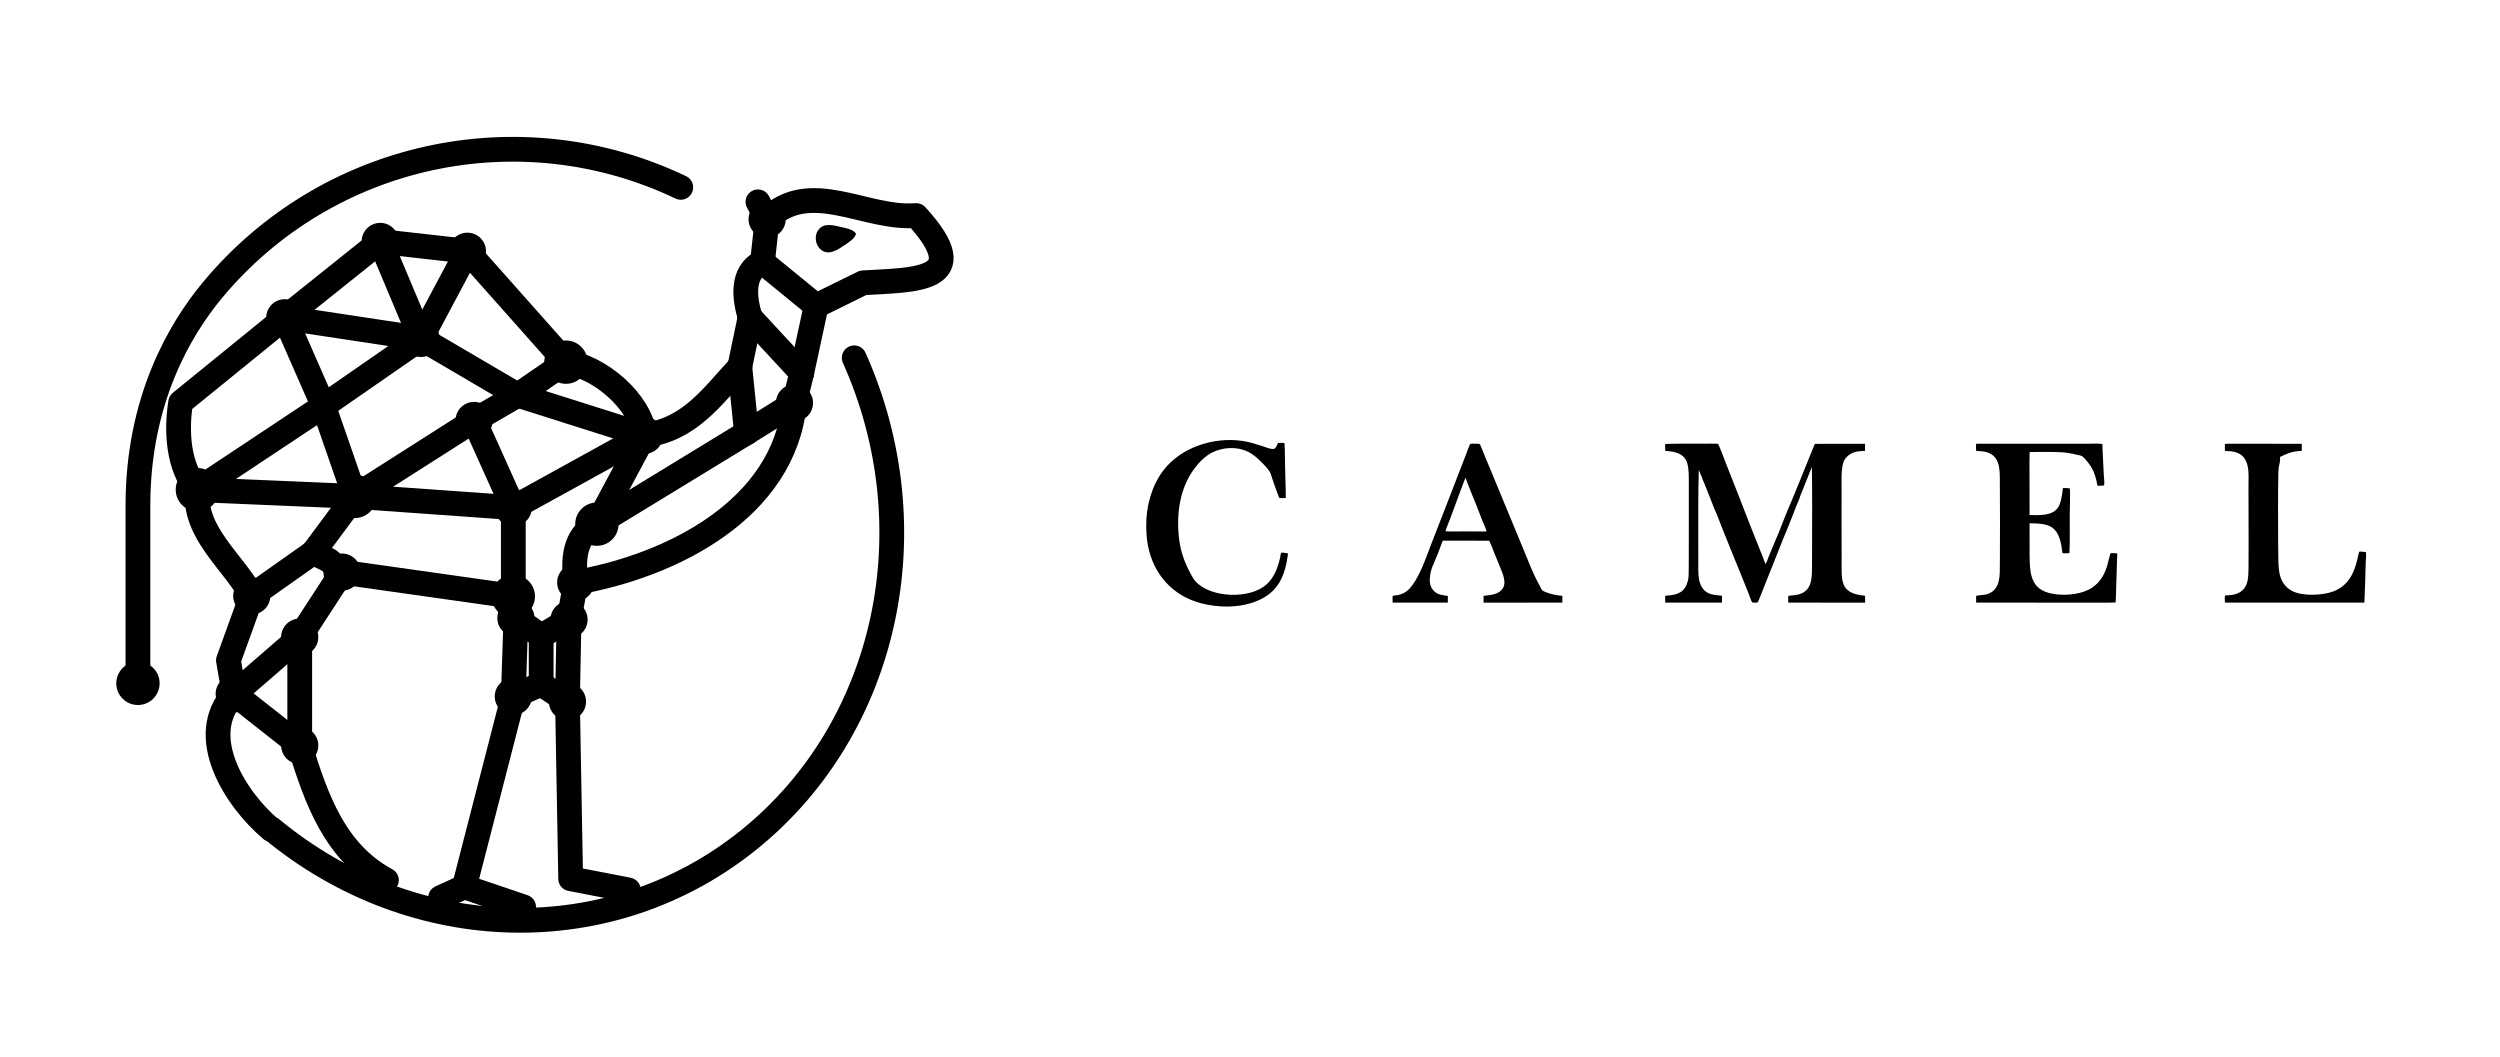
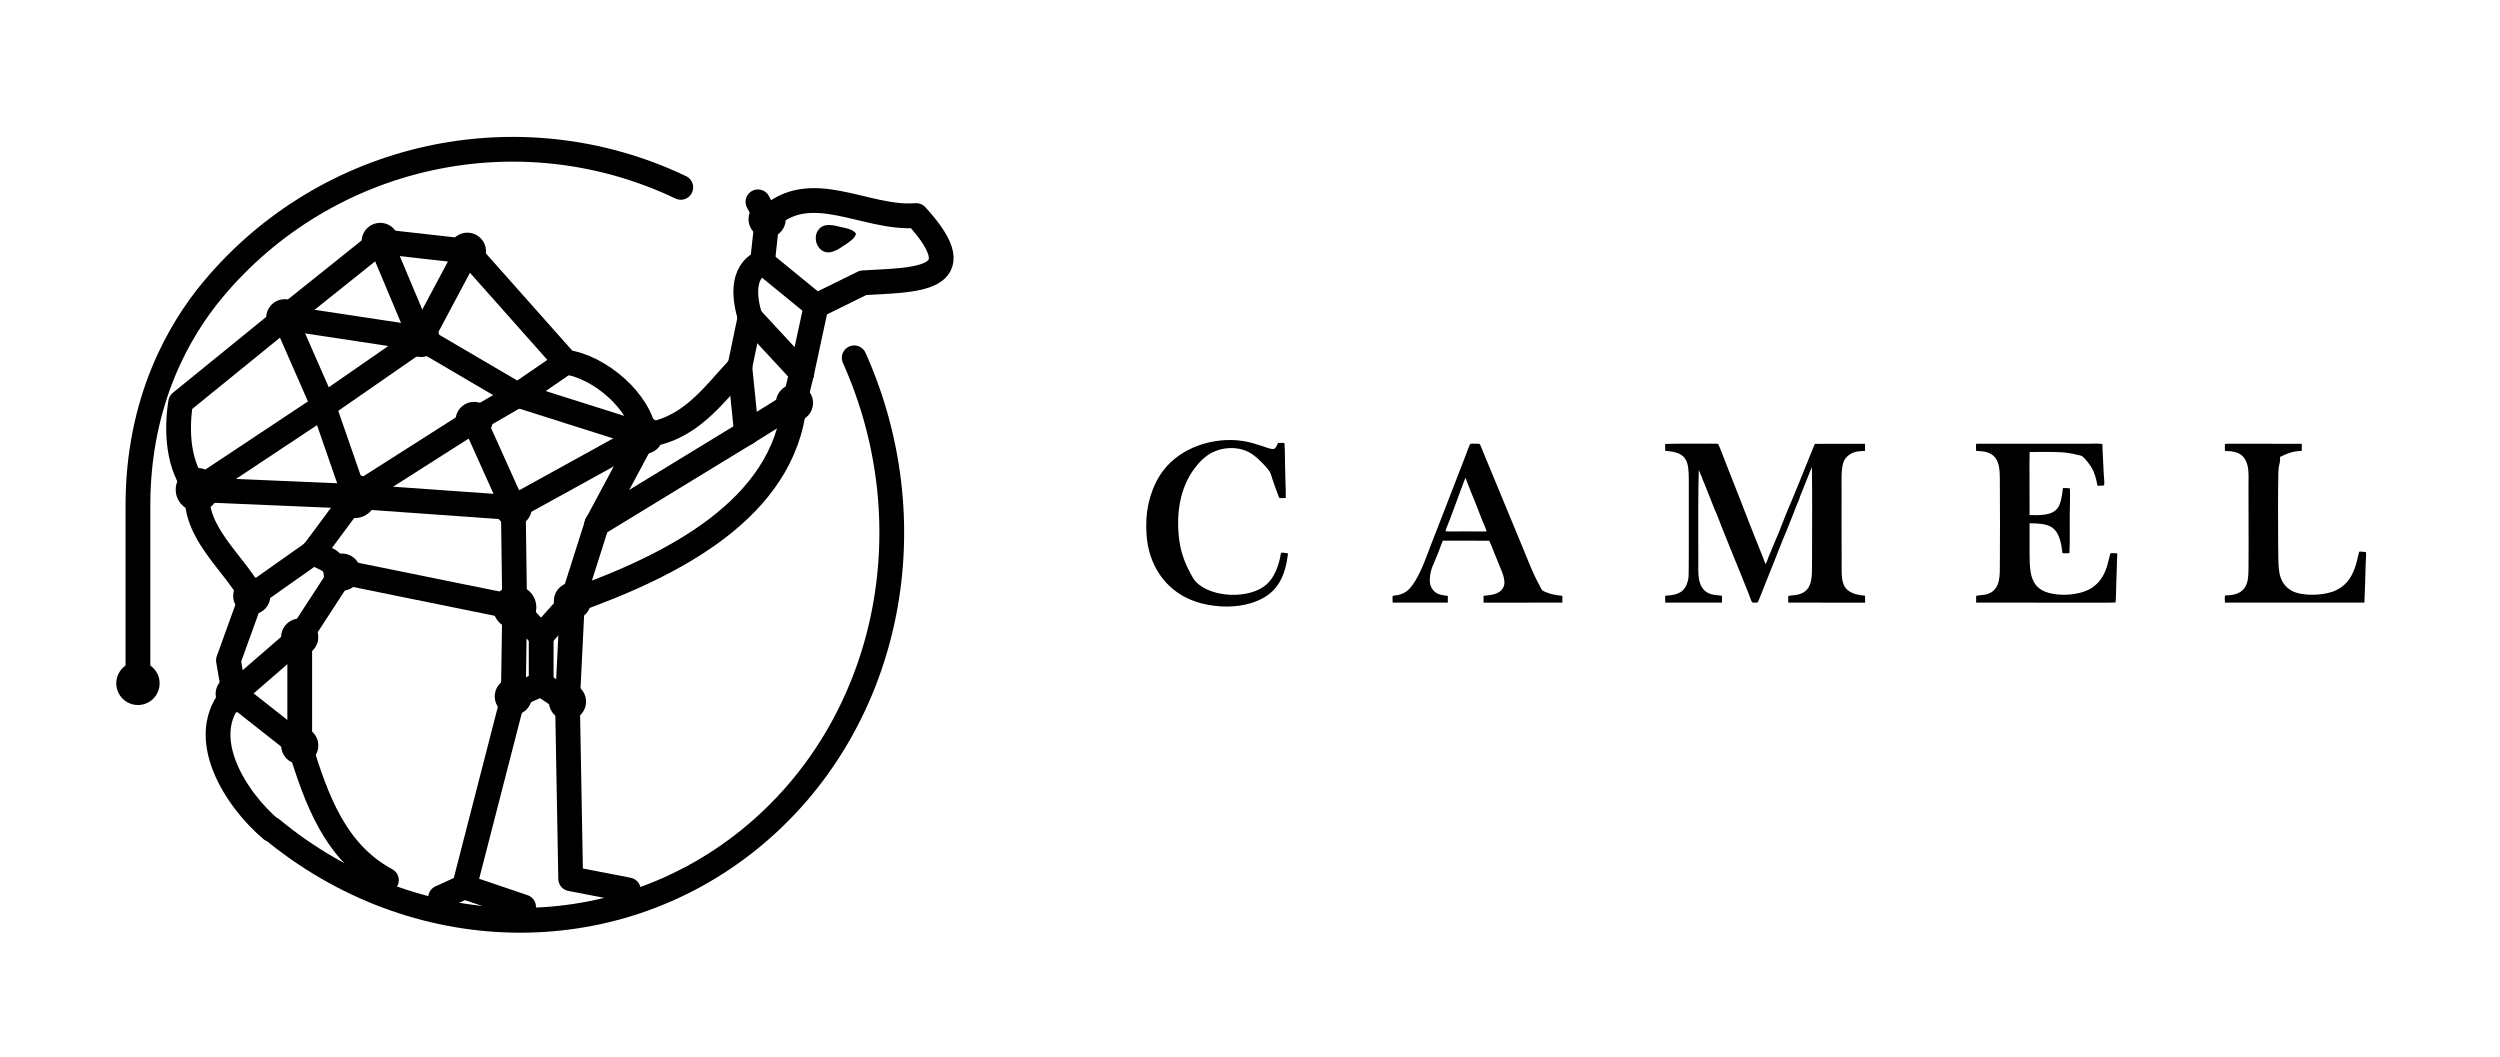
<svg xmlns="http://www.w3.org/2000/svg" viewBox="0 0 2423 1024" width="2423" height="1024">
  <g fill="none" stroke="currentColor" stroke-width="24" stroke-linecap="round" stroke-linejoin="round">
    <g id="ring">
      <path id="ring-1" d="M659.82 181.59A378.36 378.36 0 0 0 206.12 280.95C174.11 319.4 133.69 388.09 133.69 489.8L133.69 648" />
      <path id="ring-2" d="M827.9 346.8A394.5 372.1 68.1 0 1 263.3 803.5" />
      <circle id="ring-end" cx="133.7" cy="662.3" r="21" fill="currentColor" stroke="none" />
    </g>
    <g id="body">
      <path id="body-00" d="M459.5 407.5L343.9 481.1" />
      <path id="body-01" d="M343.9 481.1L313.5 393.5" />
      <path id="body-02" d="M313.5 393.5L408 328" />
      <path id="body-03" d="M343.9 481.1L497.5 492" />
      <path id="body-04" d="M408 328L501.8 383" />
      <path id="body-05" d="M459.5 407.5L501.8 383" />
      <path id="body-06" d="M459.5 407.5L497.5 492" />
      <path id="body-07" d="M343.9 481.1L303.5 535.5" />
      <path id="body-08" d="M408 328L276 308" />
      <path id="body-09" d="M313.5 393.5L276 308" />
      <path id="body-10" d="M343.9 481.1L191.3 474.6" />
      <path id="body-11" d="M313.5 393.5L191.3 474.6" />
      <path id="body-12" d="M408 328L368.5 234" />
      <path id="body-13" d="M303.5 535.5L319 543.2L331.5 554.5" />
      <path id="body-14" d="M408 328L453 243.5" />
      <path id="body-15" d="M501.8 383L548.5 351" />
-       <path id="body-16" d="M497.5 492L497.5 578" />
+       <path id="body-16" d="M497.5 492L498.8 588.5" />
      <path id="body-17" d="M276 308L368.5 234" />
      <path id="body-18" d="M497.5 492L624.6 421.9" />
      <path id="body-19" d="M501.8 383L624.6 421.9" />
      <path id="body-20" d="M548.5 351L453 243.5" />
      <path id="body-21" d="M368.5 234L453 243.5" />
      <path id="body-22" d="M276 308L175.1 390C170.7 417.6 172.4 452.2 191.3 474.6" />
-       <path id="body-23" d="M578.5 508C555.5 519.2 555.6 544.1 558 564.5" />
+       <path id="body-23" d="M578.5 508L554.8 582.5" />
      <path id="body-24" d="M548.5 351C580.5 355.2 621 389 624.6 421.9" />
      <path id="body-25" d="M191.3 474.6C187 516.5 226.3 544.3 244 577.5" />
      <circle id="node-2" cx="368.5" cy="234" r="18" fill="currentColor" stroke="none" />
      <circle id="node-3" cx="453" cy="243.5" r="18" fill="currentColor" stroke="none" />
      <circle id="node-6" cx="276" cy="308" r="18" fill="currentColor" stroke="none" />
      <circle id="node-8" cx="408" cy="328" r="18" fill="currentColor" stroke="none" />
-       <circle id="node-9" cx="548.5" cy="351" r="21" fill="currentColor" stroke="none" />
      <circle id="node-18" cx="459.5" cy="407.5" r="18" fill="currentColor" stroke="none" />
      <circle id="node-21" cx="624.6" cy="421.9" r="18" fill="currentColor" stroke="none" />
      <circle id="node-22" cx="191.3" cy="474.6" r="21" fill="currentColor" stroke="none" />
      <circle id="node-23" cx="343.9" cy="481.1" r="21" fill="currentColor" stroke="none" />
      <circle id="node-26" cx="497.5" cy="492" r="18" fill="currentColor" stroke="none" />
-       <circle id="node-27" cx="578.5" cy="508" r="21" fill="currentColor" stroke="none" />
      <circle id="node-29" cx="331.5" cy="554.5" r="18" fill="currentColor" stroke="none" />
-       <circle id="node-30" cx="558" cy="564.5" r="18" fill="currentColor" stroke="none" />
      <circle id="node-31" cx="244" cy="577.5" r="18" fill="currentColor" stroke="none" />
-       <circle id="node-32" cx="497.5" cy="578" r="21" fill="currentColor" stroke="none" />
+       <circle id="node-33" cx="498.8" cy="588.5" r="21" fill="currentColor" stroke="none" />
+       <circle id="node-34" cx="554.8" cy="582.5" r="18" fill="currentColor" stroke="none" />
    </g>
    <g id="legs">
      <path id="legs-26" d="M303.5 535.5L244 577.5" />
-       <path id="legs-27" d="M331.5 554.5L497.5 578" />
-       <path id="legs-28" d="M558 564.5L551.5 600.5" />
+       <path id="legs-27" d="M331.5 554.5L498.8 588.5" />
      <path id="legs-29" d="M331.5 554.5L290.5 617.5" />
-       <path id="legs-30" d="M497.5 578L500 599" />
-       <path id="legs-31" d="M500 599L524.5 616.5" />
-       <path id="legs-32" d="M524.5 616.5L551.5 600.5" />
+       <path id="legs-31" d="M498.8 588.5L524.5 616.5" />
+       <path id="legs-32" d="M524.5 616.5L554.8 582.5" />
      <path id="legs-33" d="M244 577.5L221.4 640L227 672.5" />
-       <path id="legs-34" d="M500 599L497.5 675" />
-       <path id="legs-35" d="M551.5 600.5L550 680" />
+       <path id="legs-34" d="M498.8 588.5L497.5 675" />
+       <path id="legs-35" d="M554.8 582.5L550 680" />
      <path id="legs-36" d="M290.5 617.5L227 672.5" />
      <path id="legs-37" d="M524.5 616.5L524.5 663" />
      <path id="legs-38" d="M497.5 675L524.5 663" />
      <path id="legs-39" d="M290.5 617.5L290.5 722.5" />
      <path id="legs-40" d="M524.5 663L550 680" />
      <path id="legs-41" d="M227 672.5L290.5 722.5" />
      <path id="legs-42" d="M227 672.5C188.5 713.5 228.9 775.4 263 804" />
      <path id="legs-43" d="M497.5 675L450 859.5" />
      <path id="legs-44" d="M550 680L553.1 851.7L609 862.5" />
      <path id="legs-45" d="M290.5 722.5C306.5 774.2 324.5 826.1 374.5 853" />
      <path id="legs-46" d="M450 859.5L427 870" />
      <path id="legs-47" d="M450 859.5L507.5 879" />
-       <circle id="node-33" cx="500" cy="599" r="18" fill="currentColor" stroke="none" />
-       <circle id="node-34" cx="551.5" cy="600.5" r="18" fill="currentColor" stroke="none" />
      <circle id="node-36" cx="290.5" cy="617.5" r="18" fill="currentColor" stroke="none" />
      <circle id="node-38" cx="227" cy="672.5" r="18" fill="currentColor" stroke="none" />
      <circle id="node-39" cx="497.5" cy="675" r="18" fill="currentColor" stroke="none" />
      <circle id="node-40" cx="550" cy="680" r="18" fill="currentColor" stroke="none" />
      <circle id="node-41" cx="290.5" cy="722.5" r="18" fill="currentColor" stroke="none" />
    </g>
    <g id="neck">
      <path id="neck-48" d="M578.5 508L624.6 421.9" />
      <path id="neck-49" d="M578.5 508L723.5 419.5" />
-       <path id="neck-50" d="M558 564.5C650.2 548.6 760.1 494 770 390.5" />
+       <path id="neck-50" d="M554.8 582.5C650.2 548.6 760.1 494 770 390.5" />
      <path id="neck-51" d="M624.6 421.9C668.2 416.5 689.9 384.7 717 355.5" />
      <path id="neck-52" d="M723.5 419.5L717 355.5" />
      <path id="neck-53" d="M723.5 419.5L770 390.5" />
      <path id="neck-54" d="M717 355.5L727 307.5" />
      <path id="neck-55" d="M770 390.5L777 361.5" />
      <path id="neck-56" d="M727 307.5L777 361.5" />
      <path id="neck-57" d="M777 361.5L791 296.5" />
      <circle id="node-16" cx="770" cy="390.5" r="18" fill="currentColor" stroke="none" />
    </g>
    <g id="head">
      <path id="head-58" d="M739 254C717.5 264.1 721.9 290.5 727 307.5" />
      <path id="head-59" d="M739 254L743.5 212.5" />
      <path id="head-60" d="M739 254L791 296.5" />
      <path id="head-61" d="M743.5 212.5L734.6 195.6" />
      <path id="head-62" d="M743.5 212.5C785 171.7 838.7 213 888 208.9C947.4 273.8 884.9 271 836.5 274.1L791 296.5" />
      <circle id="node-0" cx="743.5" cy="212.5" r="18" fill="currentColor" stroke="none" />
    </g>
    <path id="eye" d="M829.63 226.47C826.79 222.23 820.3 221.21 815.55 220.12C807.99 218.39 798.22 215.35 792.88 223.21C790.72 226.39 790.19 230.23 790.95 233.98C791.6 237.22 793.34 240.25 795.99 242.27C803.51 248 811.98 241.97 818.48 237.63C822.21 235.13 828.84 231.1 829.63 226.47Z" fill="currentColor" stroke="none" />
  </g>
  <path id="wordmark" fill="currentColor" d="M1246.18 482.67C1246.31 477.45 1246.02 472.29 1245.86 467.08C1245.69 461.36 1245.64 455.64 1245.45 449.92C1245.23 443.21 1245.5 436.13 1244.88 429.48C1243.7 429.03 1240.17 429.3 1238.68 429.3C1237.89 430.93 1236.65 434.18 1235.11 434.87C1234.02 435.36 1232.72 435.16 1231.59 434.93C1228.76 434.34 1225.83 433.14 1223.06 432.24C1216.74 430.2 1211.01 428.37 1204.41 427.37C1176.78 423.2 1144.57 433.3 1127.34 456.18C1116.15 471.05 1110.85 490.57 1110.93 509C1110.96 515.58 1111.3 522.11 1112.53 528.57C1117.88 556.48 1136.48 577.7 1164.71 584.84C1180.28 588.78 1198.15 589.19 1213.4 584.26C1233.97 577.62 1243.1 564.68 1247.02 544.95L1248.38 536.51C1248.24 536.26 1246.14 536.03 1245.72 535.95C1240.37 534.92 1241.71 536.09 1240.63 540.78C1238.44 550.3 1234.74 560.17 1227.18 566.73C1211.11 580.69 1174.33 579.74 1158.98 563.82C1157.09 561.87 1155.11 558.18 1153.79 555.73C1148.13 545.27 1144.37 534.79 1142.86 522.94C1139.84 499.18 1143.08 473.41 1157.85 453.81C1161.5 448.97 1165.74 444.39 1170.77 440.96C1180.38 434.41 1193.89 432.44 1204.99 435.99C1211.17 437.97 1216.21 441.63 1220.8 446.13C1223.93 449.19 1228.65 453.74 1230.75 457.55C1231.89 459.6 1232.48 462.11 1233.24 464.34C1234.76 468.8 1236.24 473.32 1237.98 477.71L1239.81 482.51C1240.58 482.99 1244.84 482.7 1246.18 482.67ZM1349.83 577.59C1349.42 579.2 1349.74 582.24 1349.77 584.03L1403.24 584.03L1403.24 577.56C1399.14 576.84 1394.8 576.78 1391.33 574.15C1387.21 571.01 1385.54 566.54 1385.74 561.44C1386.12 551.6 1389.97 545.75 1393.19 537.54C1394.95 533.05 1396.56 528.46 1398.38 523.98L1443.34 524.07C1446.03 529.54 1447.93 535.55 1450.4 541.15C1451.69 544.08 1452.87 547.14 1454.07 550.1C1455.34 553.24 1456.84 556.75 1457.55 560.05C1458.18 563.01 1458.5 566.27 1457.13 569.07C1453.52 576.42 1444.97 576.58 1437.87 577.52L1437.87 584.13L1514.26 584.03L1514.26 577.54C1508.45 576.8 1503.27 576.12 1497.83 573.75C1496.97 573.38 1495.4 572.75 1494.74 572.09C1493.91 571.27 1492.33 567.71 1491.75 566.67C1485.63 555.7 1481.11 543.53 1476.31 531.9C1465.39 505.43 1454.34 479.01 1443.46 452.52L1437.25 437.52C1437.06 437.04 1434.65 430.75 1434.2 430.39C1433.63 429.93 1426.19 429.82 1425.17 430.2C1424.92 430.3 1424.67 430.61 1424.55 430.85C1423.16 433.89 1422 437.46 1420.8 440.64C1418.61 446.44 1416.32 452.25 1414.06 458.03C1405.29 480.48 1396.77 503.04 1387.89 525.45C1382.15 539.96 1376.02 559.84 1365.74 570.91C1362.78 574.09 1358.81 576.02 1354.58 576.78C1353.27 577.01 1351.07 577.09 1349.83 577.59ZM1440.65 515.07L1414.98 515.06C1410.46 515.06 1405.5 515.32 1401.01 514.88C1400.87 513.97 1404.37 505.72 1404.93 504.22L1412.17 484.73C1413.02 482.48 1419.91 463.36 1420.38 463.22C1420.63 463.14 1420.59 463.76 1420.62 463.91C1420.71 464.32 1420.98 464.55 1421.1 464.93C1422.54 469.32 1424.6 473.72 1426.23 478.18C1427.7 482.22 1429.62 486.22 1431.12 490.16C1433.01 495.11 1434.89 500.18 1436.91 505.13C1437.72 507.13 1440.65 513.12 1440.65 515.07ZM1613.94 430.28C1613.72 432.41 1613.92 434.84 1613.95 437C1635.39 438.15 1636.79 447.16 1636.79 465.58L1636.79 498.93L1636.78 538.31C1636.77 543.54 1636.78 548.77 1636.69 554C1636.63 557.13 1636.64 560.12 1635.84 563.15C1633.07 573.68 1626.35 576.47 1616.49 577.2C1616.11 577.23 1614.37 577.14 1614.11 577.49C1613.68 578.04 1613.93 582.78 1613.95 584.03L1668.91 584.03L1669 577.44C1664.46 576.66 1660.1 577.02 1655.73 574.85C1644.4 569.23 1646.08 554.29 1646.02 543.94L1645.97 524.66C1645.97 501.57 1645.79 478.37 1646.48 455.29C1646.75 455.36 1646.7 455.73 1646.73 455.95C1646.83 456.77 1647.77 458.04 1647.83 458.78C1647.89 459.36 1649.12 461.76 1649.43 462.44C1649.69 463.02 1649.88 463.98 1650.12 464.6C1650.54 465.71 1651.24 466.95 1651.67 468.06C1654.95 476.6 1658.55 485.19 1661.82 493.75C1662.41 495.3 1663.33 496.94 1663.93 498.51C1671.4 518.08 1679.8 538.1 1687.78 557.95L1695.02 575.96C1695.7 577.66 1697.19 582.47 1698.12 583.67C1698.53 584.21 1702.94 584.17 1703.51 583.87C1704.03 583.61 1711.25 564.96 1711.64 563.98C1716.9 550.62 1722.43 537.25 1727.54 523.94C1728.7 520.93 1730.17 517.92 1731.32 514.91C1733.46 509.3 1735.86 503.79 1738 498.21C1739.78 493.56 1741.51 488.86 1743.55 484.34C1744.05 483.22 1744.39 481.8 1744.82 480.66C1746.61 476.01 1748.6 471.42 1750.39 466.74C1751.82 463.02 1753.42 459.34 1754.85 455.6C1755.09 454.99 1755.68 454.1 1755.87 453.49C1755.92 453.32 1755.95 452.85 1756.11 452.78C1756.45 477.86 1756.31 502.98 1756.27 528.06L1756.21 547.5C1756.15 558.5 1756.86 571.63 1744.44 575.75C1740.77 576.97 1736.9 576.9 1733.14 577.56L1733.14 584.03L1807.68 584.13L1807.59 577.35C1782.34 575.27 1785.03 562.22 1784.92 541.59L1784.83 507.65L1784.86 473.79C1784.88 467.98 1784.04 452.86 1787.39 446.3C1789.4 442.35 1793.65 439.36 1797.85 438.1C1800.6 437.28 1804.71 437.15 1807.59 437L1807.59 430.13L1774.05 430.13L1763.08 430.18C1762.05 430.19 1759.96 430.06 1758.95 430.35C1758.79 430.4 1758.25 431.78 1758.16 431.99C1749.61 452.82 1741.42 474.02 1732.55 494.59C1728.52 503.93 1725.25 513.75 1721.11 522.95C1718.41 528.95 1716.23 535.04 1713.61 541C1713.17 542.01 1712.84 543.54 1712.36 544.5C1712.13 544.96 1711.34 546.6 1710.96 546.53C1710.82 546.51 1710.79 546.18 1710.78 546.08C1710.68 545.13 1709.89 543.85 1709.62 542.83C1709.16 541.12 1708 538.64 1707.35 536.92C1703.83 527.67 1699.88 518.58 1696.35 509.34C1689.09 490.33 1681.49 471.24 1673.94 452.08C1673.07 449.87 1665.74 430.55 1665.21 430.23C1664.52 429.8 1652.36 430.02 1651.41 430.02C1638.94 430 1626.4 429.89 1613.94 430.28ZM1915.26 437C1918.73 437.17 1922.22 437.33 1925.58 438.29C1938.88 442.11 1938.16 456.1 1938.26 467.3C1938.39 480.57 1938.4 493.83 1938.4 507.1C1938.4 520.37 1938.4 533.65 1938.27 546.92C1938.17 557.34 1939.09 570.82 1927.13 575.46C1923.03 577.05 1919.13 576.47 1915.26 577.54L1915.26 584.03L2006.53 584.1L2036.8 584.08C2041.3 584.07 2045.91 584.19 2050.4 583.91C2050.91 578.21 2050.92 572.31 2051.06 566.58C2051.2 560.79 2051.54 555.02 2051.63 549.22C2051.67 546.56 2051.74 543.89 2051.88 541.24C2051.95 539.79 2052.22 537.82 2052.01 536.4C2051.69 536.3 2051.33 536.29 2051 536.27C2049.93 536.18 2045.9 535.79 2045.37 536.39C2045.16 536.62 2042.88 546.42 2042.21 548.57C2039.51 557.17 2035.58 564.05 2027.95 569.37C2018.84 575.73 2004.06 577.28 1993.18 576.05C1969.2 573.34 1967.2 559.09 1967.08 538.34C1967.02 527.96 1967.06 517.57 1967.06 507.18C1984.81 507.3 1994.14 508.95 1997.82 528.45C1997.93 529.03 1998.85 535.91 1998.93 535.97C1999.45 536.41 2004.4 536.16 2005.67 536.14C2006.25 524.4 2005.94 512.48 2005.99 500.73C2006.03 491.75 2006.48 482.5 2006.17 473.54C2004.83 472.85 2001.17 473.06 1999.36 473.02C1999.23 475.49 1998.77 478.01 1998.34 480.44C1997.7 484.09 1996.99 487.99 1995.07 491.22C1989.71 500.29 1976.2 499.36 1967.06 499.19L1966.99 460.69C1966.99 453.21 1966.84 445.64 1967.11 438.17C1973.05 437.91 1979.03 437.99 1984.98 438.01C1995.33 438.04 2002.84 438.18 2012.78 440.71C2013.97 441.01 2017.06 441.5 2017.95 442.12C2020.02 443.57 2022.14 446.2 2023.69 448.19C2028.12 453.89 2030.08 458.26 2031.72 465.18L2032.83 470.75C2033.03 470.98 2038.45 470.62 2039.18 470.51C2039.92 467.94 2039.16 462.86 2038.98 460.08C2038.72 455.96 2038.59 451.79 2038.37 447.66L2037.78 435.64C2037.7 433.96 2037.85 431.99 2037.59 430.34C2033.26 429.62 2027.39 430.08 2023 430.07L2000.21 430.04L1915.36 430.04C1914.89 431.98 1915.23 434.93 1915.26 437ZM2156.4 430.28C2156.23 432.45 2156.39 434.8 2156.42 437C2160.14 437.17 2163.98 437.32 2167.53 438.52C2181.31 443.18 2179.19 459.9 2179.23 471.19L2179.29 504.58C2179.31 519.35 2179.41 534.14 2179.26 548.91C2179.15 560.17 2179.47 571.88 2166.64 575.81C2164.75 576.38 2162.79 576.72 2160.82 576.88C2159.7 576.98 2157.6 576.89 2156.48 577.22C2156.04 578.83 2156.39 582.19 2156.42 584.03L2291.57 584.03C2292.17 571.14 2292.49 558.22 2292.85 545.32C2292.89 543.86 2293.53 536.06 2293.09 535.25C2292.92 534.94 2288.73 534.66 2288.37 534.64C2287.92 534.61 2286.79 534.48 2286.45 534.89C2286.23 535.15 2284.4 543.55 2284.24 544.15C2281.66 553.7 2278.14 562.38 2269.69 568.72C2266.92 570.79 2263.84 572.38 2260.57 573.52C2249.84 577.24 2231.36 577.82 2221.64 572.82C2216.33 570.08 2212.49 565.62 2210.48 560C2208.47 554.39 2208.31 548.04 2208.16 542.15C2208.02 536.42 2208 530.69 2207.98 524.95C2207.91 503.79 2207.74 482.54 2208.12 461.38C2208.18 458.42 2208.19 455.33 2208.65 452.4C2208.88 450.91 2209.38 449.48 2209.61 448.02C2209.87 446.32 2209.81 444.56 2209.81 442.85C2217.19 439.33 2222.08 437.25 2230.87 437L2230.87 430.13L2180.44 430.07L2163.75 430.09C2161.37 430.1 2158.76 429.98 2156.4 430.28Z" />
</svg>
